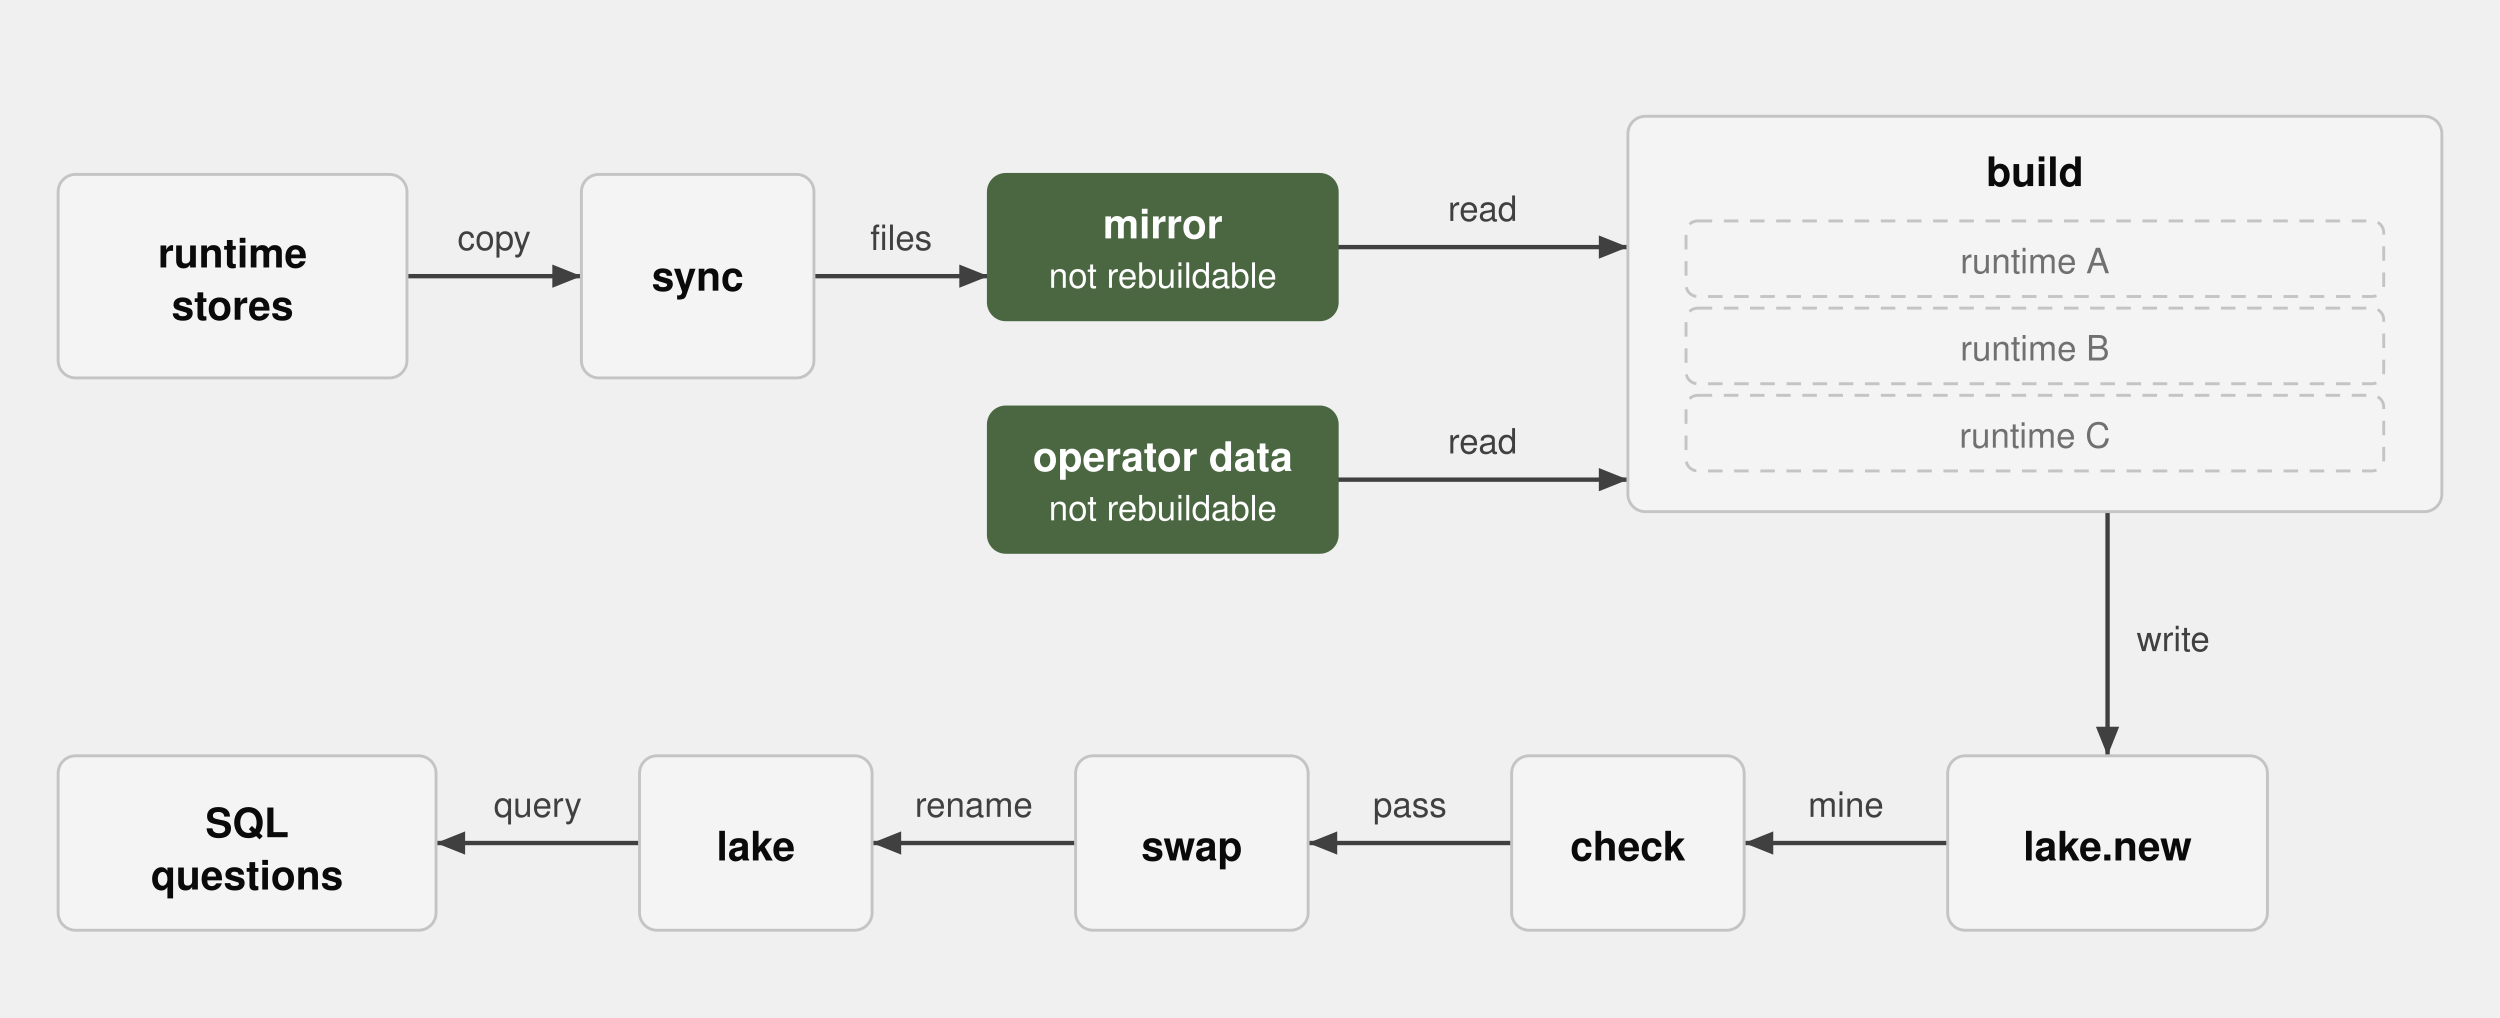
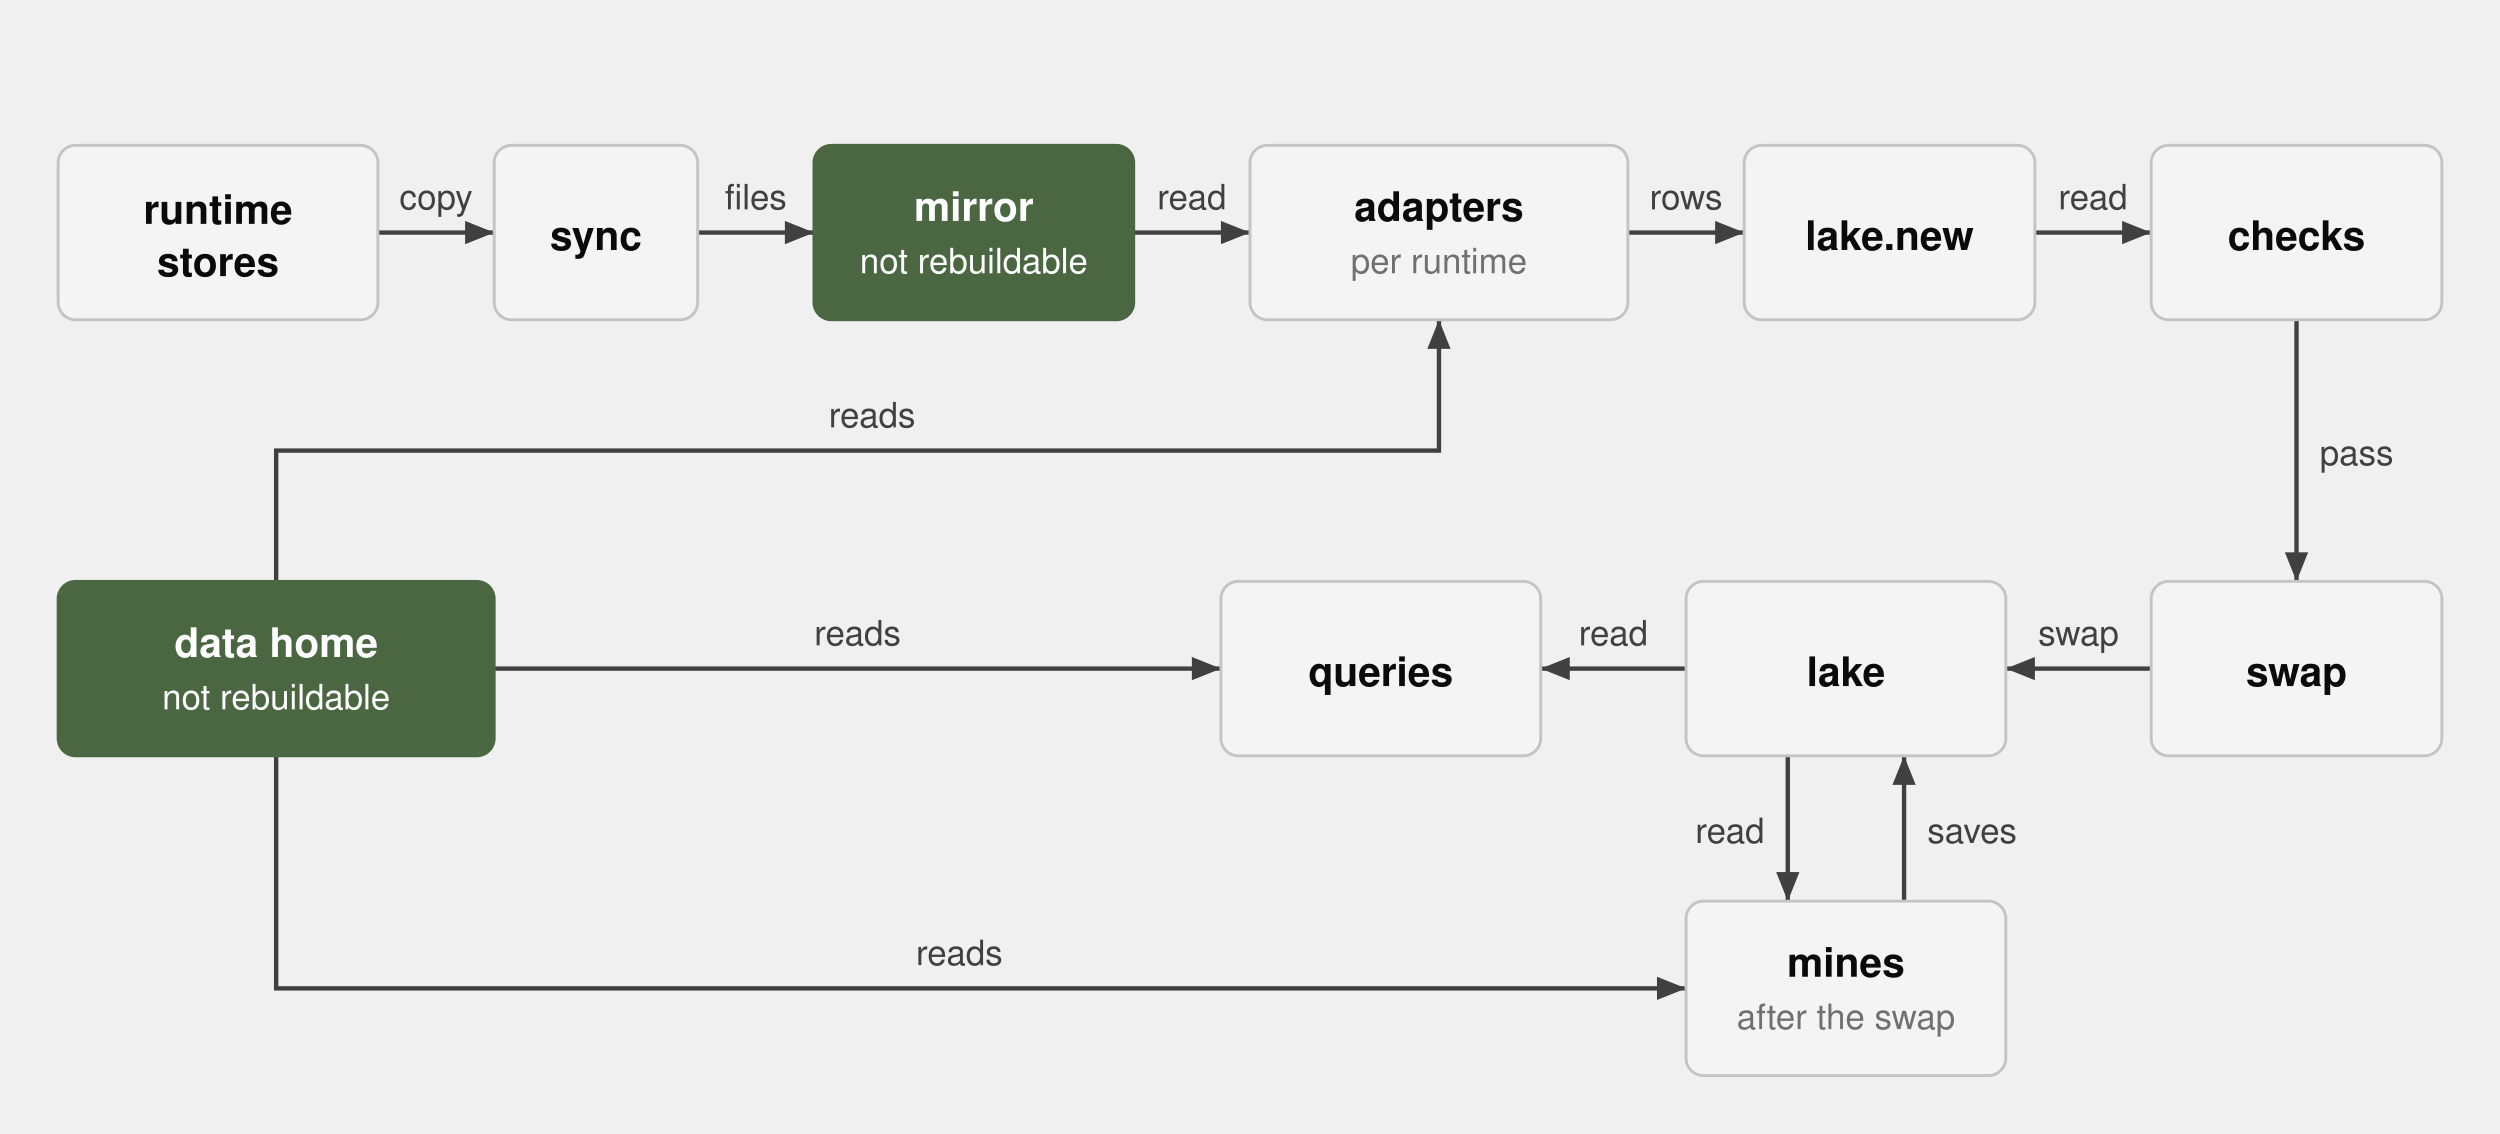
- <svg xmlns="http://www.w3.org/2000/svg" viewBox="0 0 860 350" width="860" height="350" role="img" aria-labelledby="tiers-t">
+ <svg xmlns="http://www.w3.org/2000/svg" viewBox="0 0 860 390" width="860" height="390" role="img" aria-labelledby="tiers-t">
  <style>
    svg { font-family: system-ui, -apple-system, "Segoe UI", Helvetica, Arial, sans-serif; }
    .box { fill: #f4f4f4; stroke: #c4c4c4; stroke-width: 1; }
    .acc { fill: #4a6741; stroke: #4a6741; }
    .dim { fill: none; stroke: #c4c4c4; stroke-width: 1; stroke-dasharray: 5 4; }
    .zone { fill: none; stroke: #4a6741; stroke-width: 1.5; stroke-dasharray: 6 4; }
    .nm { font-size: 14px; font-weight: 600; fill: #0a0a0a; }
    .sub { font-size: 12px; fill: #707070; }
    .lbl { font-size: 12px; fill: #404040; }
    .anm { font-size: 14px; font-weight: 600; fill: #ffffff; }
    .asub { font-size: 12px; fill: #ffffff; }
    .gnm { font-size: 14px; font-weight: 600; fill: #707070; }
    .ln { fill: none; stroke: #404040; stroke-width: 1.5; }
    .ah { fill: #404040; }
    .zl { font-size: 12px; font-weight: 600; fill: #4a6741; }
    @media (prefers-color-scheme: dark) {
      .box { fill: #242426; stroke: #48484a; }
      .acc { fill: #6aaa58; stroke: #6aaa58; }
      .dim { stroke: #48484a; }
      .zone { stroke: #6aaa58; }
      .nm { fill: #f2f2f7; }
      .sub { fill: #8e8e93; }
      .lbl { fill: #aeaeb2; }
      .anm { fill: #1c1c1e; }
      .asub { fill: #1c1c1e; }
      .gnm { fill: #8e8e93; }
      .ln { stroke: #aeaeb2; }
      .ah { fill: #aeaeb2; }
      .zl { fill: #6aaa58; }
    }
  </style>
  <defs>
    <marker id="tiers-ar" markerUnits="userSpaceOnUse" markerWidth="10" markerHeight="8" refX="10" refY="4" orient="auto">
      <path class="ah" d="M0,0 L10,4 L0,8 Z" />
    </marker>
  </defs>
-   <path class="ln" d="M140,95 H200" marker-end="url(#tiers-ar)" />
-   <path class="ln" d="M280,95 H340" marker-end="url(#tiers-ar)" />
-   <path class="ln" d="M460,85 H560" marker-end="url(#tiers-ar)" />
-   <path class="ln" d="M460,165 H560" marker-end="url(#tiers-ar)" />
-   <path class="ln" d="M725,176 V260" marker-end="url(#tiers-ar)" />
-   <path class="ln" d="M670,290 H600" marker-end="url(#tiers-ar)" />
-   <path class="ln" d="M520,290 H450" marker-end="url(#tiers-ar)" />
-   <path class="ln" d="M370,290 H300" marker-end="url(#tiers-ar)" />
-   <path class="ln" d="M220,290 H150" marker-end="url(#tiers-ar)" />
-   <text class="lbl" x="170" y="86" text-anchor="middle">copy</text>
-   <text class="lbl" x="310" y="86" text-anchor="middle">files</text>
-   <text class="lbl" x="510" y="76" text-anchor="middle">read</text>
-   <text class="lbl" x="510" y="156" text-anchor="middle">read</text>
-   <text class="lbl" x="735" y="224">write</text>
-   <text class="lbl" x="635" y="281" text-anchor="middle">mine</text>
-   <text class="lbl" x="485" y="281" text-anchor="middle">pass</text>
-   <text class="lbl" x="335" y="281" text-anchor="middle">rename</text>
-   <text class="lbl" x="185" y="281" text-anchor="middle">query</text>
-   <rect class="box" x="20" y="60" width="120" height="70" rx="6" />
-   <text class="nm" x="80" y="92" text-anchor="middle">runtime</text>
-   <text class="nm" x="80" y="110" text-anchor="middle">stores</text>
-   <rect class="box" x="200" y="60" width="80" height="70" rx="6" />
-   <text class="nm" x="240" y="100" text-anchor="middle">sync</text>
-   <rect class="acc" x="340" y="60" width="120" height="50" rx="6" />
-   <text class="anm" x="400" y="82" text-anchor="middle">mirror</text>
-   <text class="asub" x="400" y="99" text-anchor="middle">not rebuildable</text>
-   <rect class="acc" x="340" y="140" width="120" height="50" rx="6" />
-   <text class="anm" x="400" y="162" text-anchor="middle">operator data</text>
-   <text class="asub" x="400" y="179" text-anchor="middle">not rebuildable</text>
-   <rect class="box" x="560" y="40" width="280" height="136" rx="6" />
-   <text class="nm" x="700" y="64" text-anchor="middle">build</text>
-   <rect class="dim" x="580" y="76" width="240" height="26" rx="4" />
-   <text class="sub" x="700" y="94" text-anchor="middle">runtime A</text>
-   <rect class="dim" x="580" y="106" width="240" height="26" rx="4" />
-   <text class="sub" x="700" y="124" text-anchor="middle">runtime B</text>
-   <rect class="dim" x="580" y="136" width="240" height="26" rx="4" />
-   <text class="sub" x="700" y="154" text-anchor="middle">runtime C</text>
-   <rect class="box" x="670" y="260" width="110" height="60" rx="6" />
-   <text class="nm" x="725" y="296" text-anchor="middle">lake.new</text>
-   <rect class="box" x="520" y="260" width="80" height="60" rx="6" />
-   <text class="nm" x="560" y="296" text-anchor="middle">check</text>
-   <rect class="box" x="370" y="260" width="80" height="60" rx="6" />
-   <text class="nm" x="410" y="296" text-anchor="middle">swap</text>
-   <rect class="box" x="220" y="260" width="80" height="60" rx="6" />
-   <text class="nm" x="260" y="296" text-anchor="middle">lake</text>
-   <rect class="box" x="20" y="260" width="130" height="60" rx="6" />
-   <text class="nm" x="85" y="288" text-anchor="middle">SQL</text>
-   <text class="nm" x="85" y="306" text-anchor="middle">questions</text>
+   <path class="ln" d="M130,80 H170" marker-end="url(#tiers-ar)" />
+   <path class="ln" d="M240,80 H280" marker-end="url(#tiers-ar)" />
+   <path class="ln" d="M390,80 H430" marker-end="url(#tiers-ar)" />
+   <path class="ln" d="M560,80 H600" marker-end="url(#tiers-ar)" />
+   <path class="ln" d="M700,80 H740" marker-end="url(#tiers-ar)" />
+   <path class="ln" d="M790,110 V200" marker-end="url(#tiers-ar)" />
+   <path class="ln" d="M740,230 H690" marker-end="url(#tiers-ar)" />
+   <path class="ln" d="M580,230 H530" marker-end="url(#tiers-ar)" />
+   <path class="ln" d="M615,260 V310" marker-end="url(#tiers-ar)" />
+   <path class="ln" d="M655,310 V260" marker-end="url(#tiers-ar)" />
+   <path class="ln" d="M95,200 V155 H495 V110" marker-end="url(#tiers-ar)" />
+   <path class="ln" d="M170,230 H420" marker-end="url(#tiers-ar)" />
+   <path class="ln" d="M95,260 V340 H580" marker-end="url(#tiers-ar)" />
+   <text class="lbl" x="150" y="72" text-anchor="middle">copy</text>
+   <text class="lbl" x="260" y="72" text-anchor="middle">files</text>
+   <text class="lbl" x="410" y="72" text-anchor="middle">read</text>
+   <text class="lbl" x="580" y="72" text-anchor="middle">rows</text>
+   <text class="lbl" x="720" y="72" text-anchor="middle">read</text>
+   <text class="lbl" x="798" y="160">pass</text>
+   <text class="lbl" x="715" y="222" text-anchor="middle">swap</text>
+   <text class="lbl" x="555" y="222" text-anchor="middle">read</text>
+   <text class="lbl" x="607" y="290" text-anchor="end">read</text>
+   <text class="lbl" x="663" y="290">saves</text>
+   <text class="lbl" x="300" y="147" text-anchor="middle">reads</text>
+   <text class="lbl" x="295" y="222" text-anchor="middle">reads</text>
+   <text class="lbl" x="330" y="332" text-anchor="middle">reads</text>
+   <rect class="box" x="20" y="50" width="110" height="60" rx="6" />
+   <text class="nm" x="75" y="77" text-anchor="middle">runtime</text>
+   <text class="nm" x="75" y="95" text-anchor="middle">stores</text>
+   <rect class="box" x="170" y="50" width="70" height="60" rx="6" />
+   <text class="nm" x="205" y="86" text-anchor="middle">sync</text>
+   <rect class="acc" x="280" y="50" width="110" height="60" rx="6" />
+   <text class="anm" x="335" y="76" text-anchor="middle">mirror</text>
+   <text class="asub" x="335" y="94" text-anchor="middle">not rebuildable</text>
+   <rect class="box" x="430" y="50" width="130" height="60" rx="6" />
+   <text class="nm" x="495" y="76" text-anchor="middle">adapters</text>
+   <text class="sub" x="495" y="94" text-anchor="middle">per runtime</text>
+   <rect class="box" x="600" y="50" width="100" height="60" rx="6" />
+   <text class="nm" x="650" y="86" text-anchor="middle">lake.new</text>
+   <rect class="box" x="740" y="50" width="100" height="60" rx="6" />
+   <text class="nm" x="790" y="86" text-anchor="middle">checks</text>
+   <rect class="box" x="740" y="200" width="100" height="60" rx="6" />
+   <text class="nm" x="790" y="236" text-anchor="middle">swap</text>
+   <rect class="box" x="580" y="200" width="110" height="60" rx="6" />
+   <text class="nm" x="635" y="236" text-anchor="middle">lake</text>
+   <rect class="box" x="420" y="200" width="110" height="60" rx="6" />
+   <text class="nm" x="475" y="236" text-anchor="middle">queries</text>
+   <rect class="box" x="580" y="310" width="110" height="60" rx="6" />
+   <text class="nm" x="635" y="336" text-anchor="middle">mines</text>
+   <text class="sub" x="635" y="354" text-anchor="middle">after the swap</text>
+   <rect class="acc" x="20" y="200" width="150" height="60" rx="6" />
+   <text class="anm" x="95" y="226" text-anchor="middle">data home</text>
+   <text class="asub" x="95" y="244" text-anchor="middle">not rebuildable</text>
</svg>
